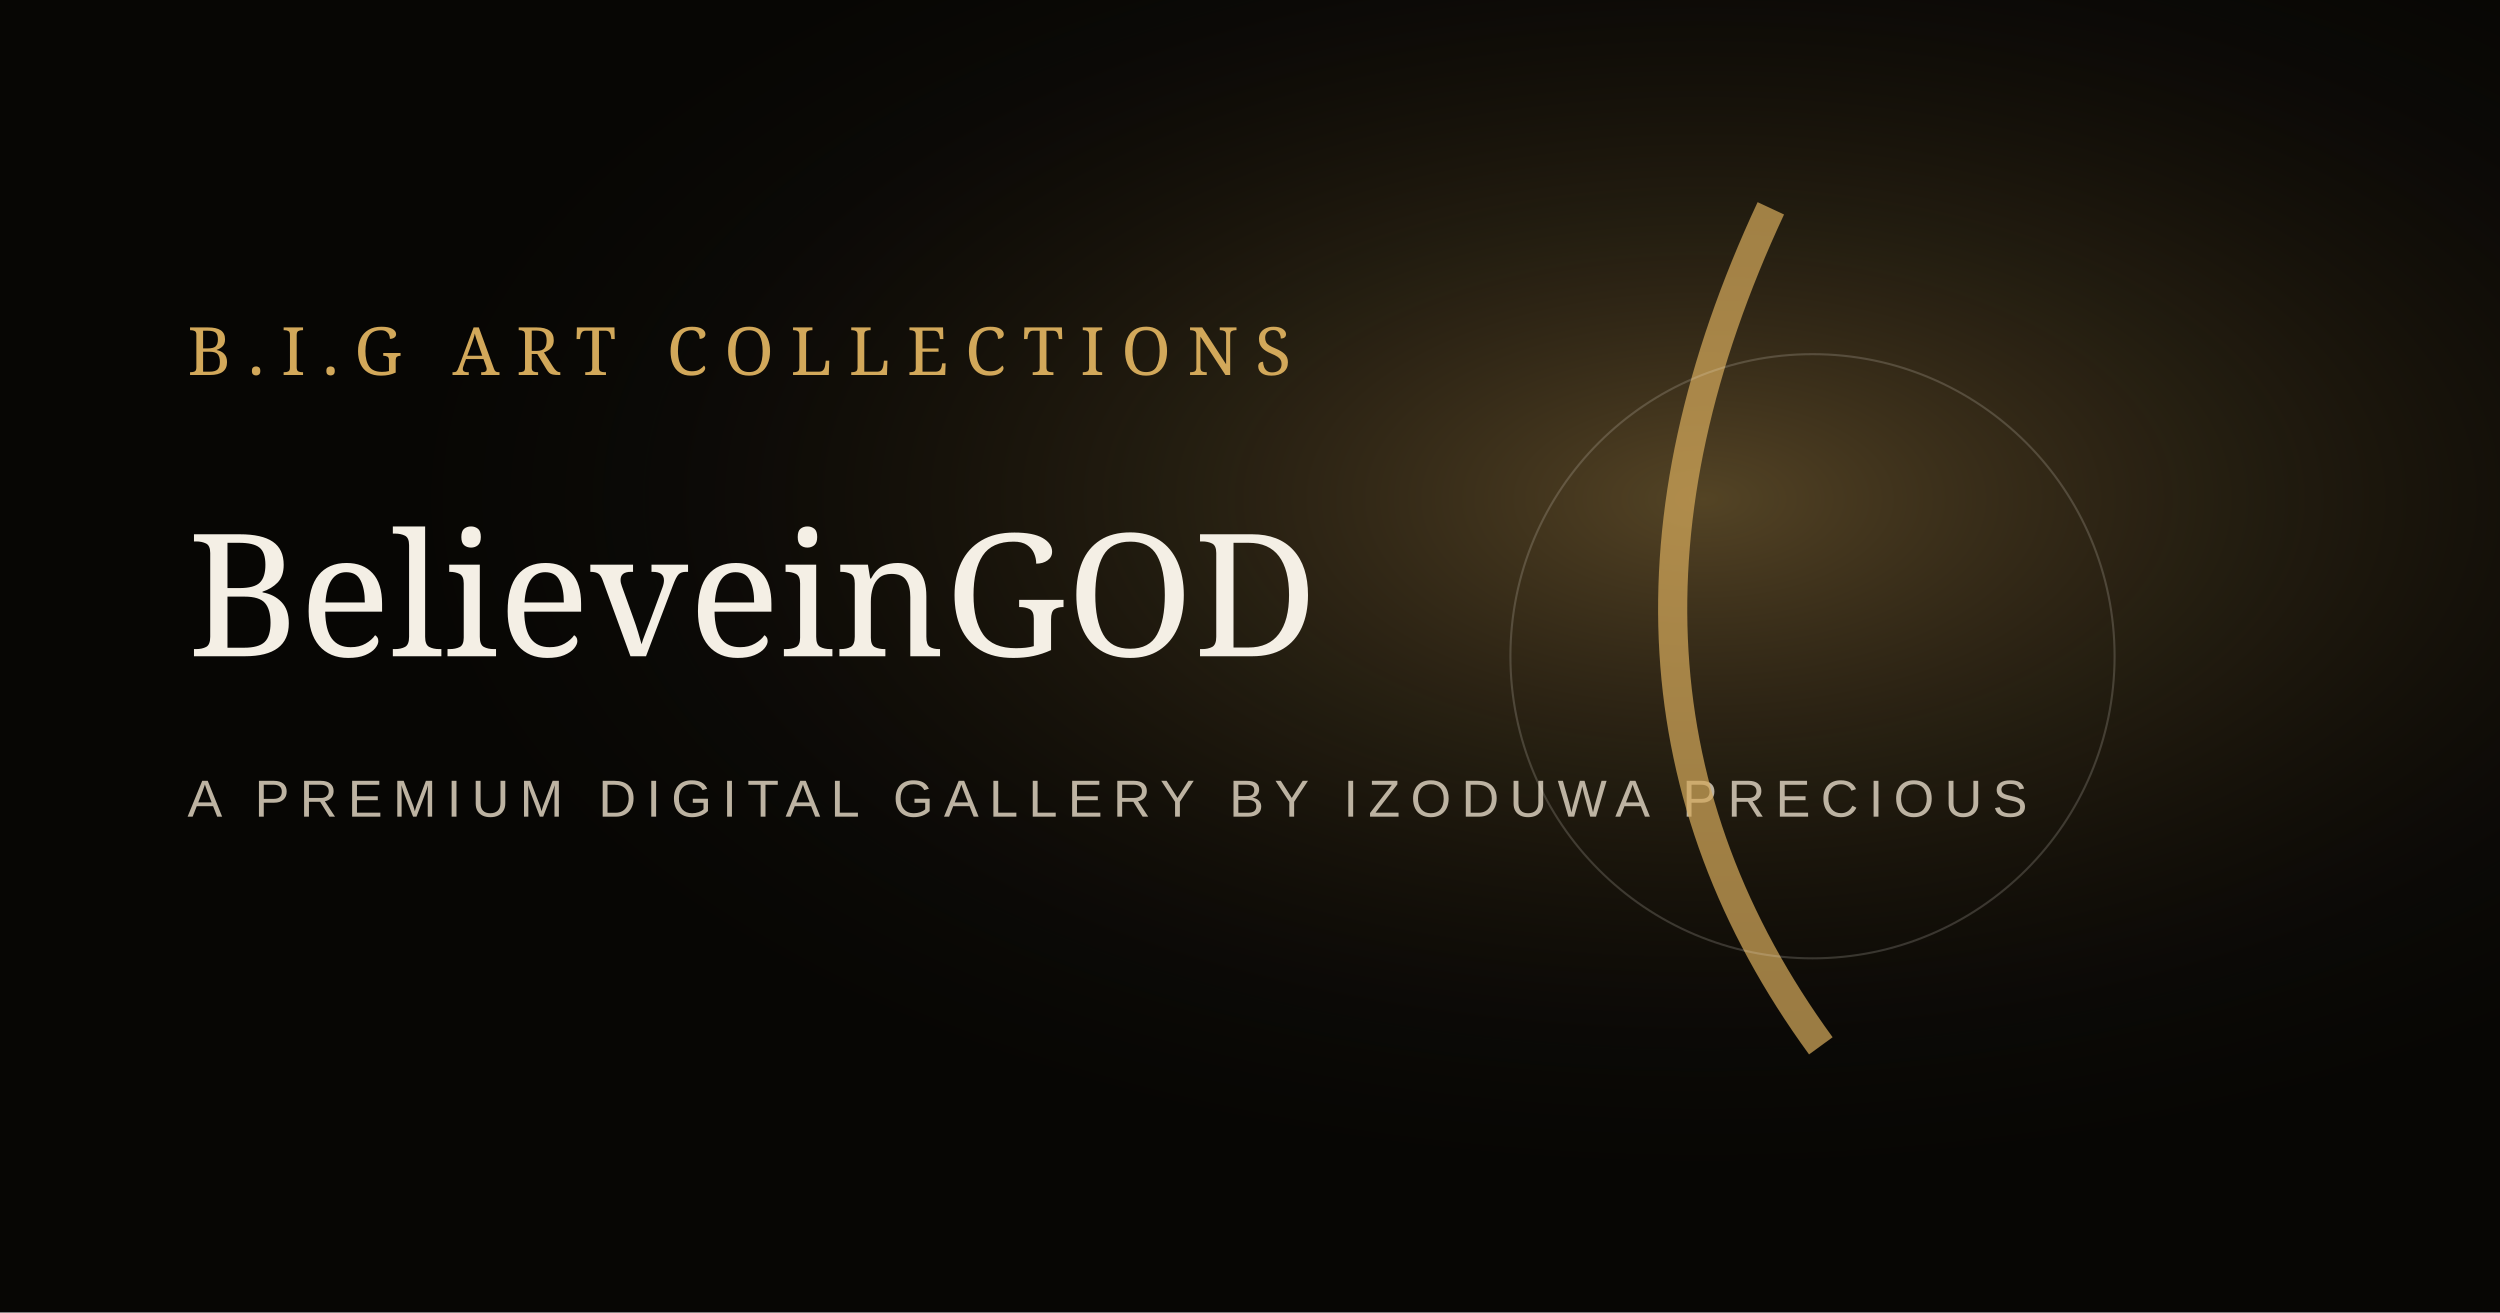
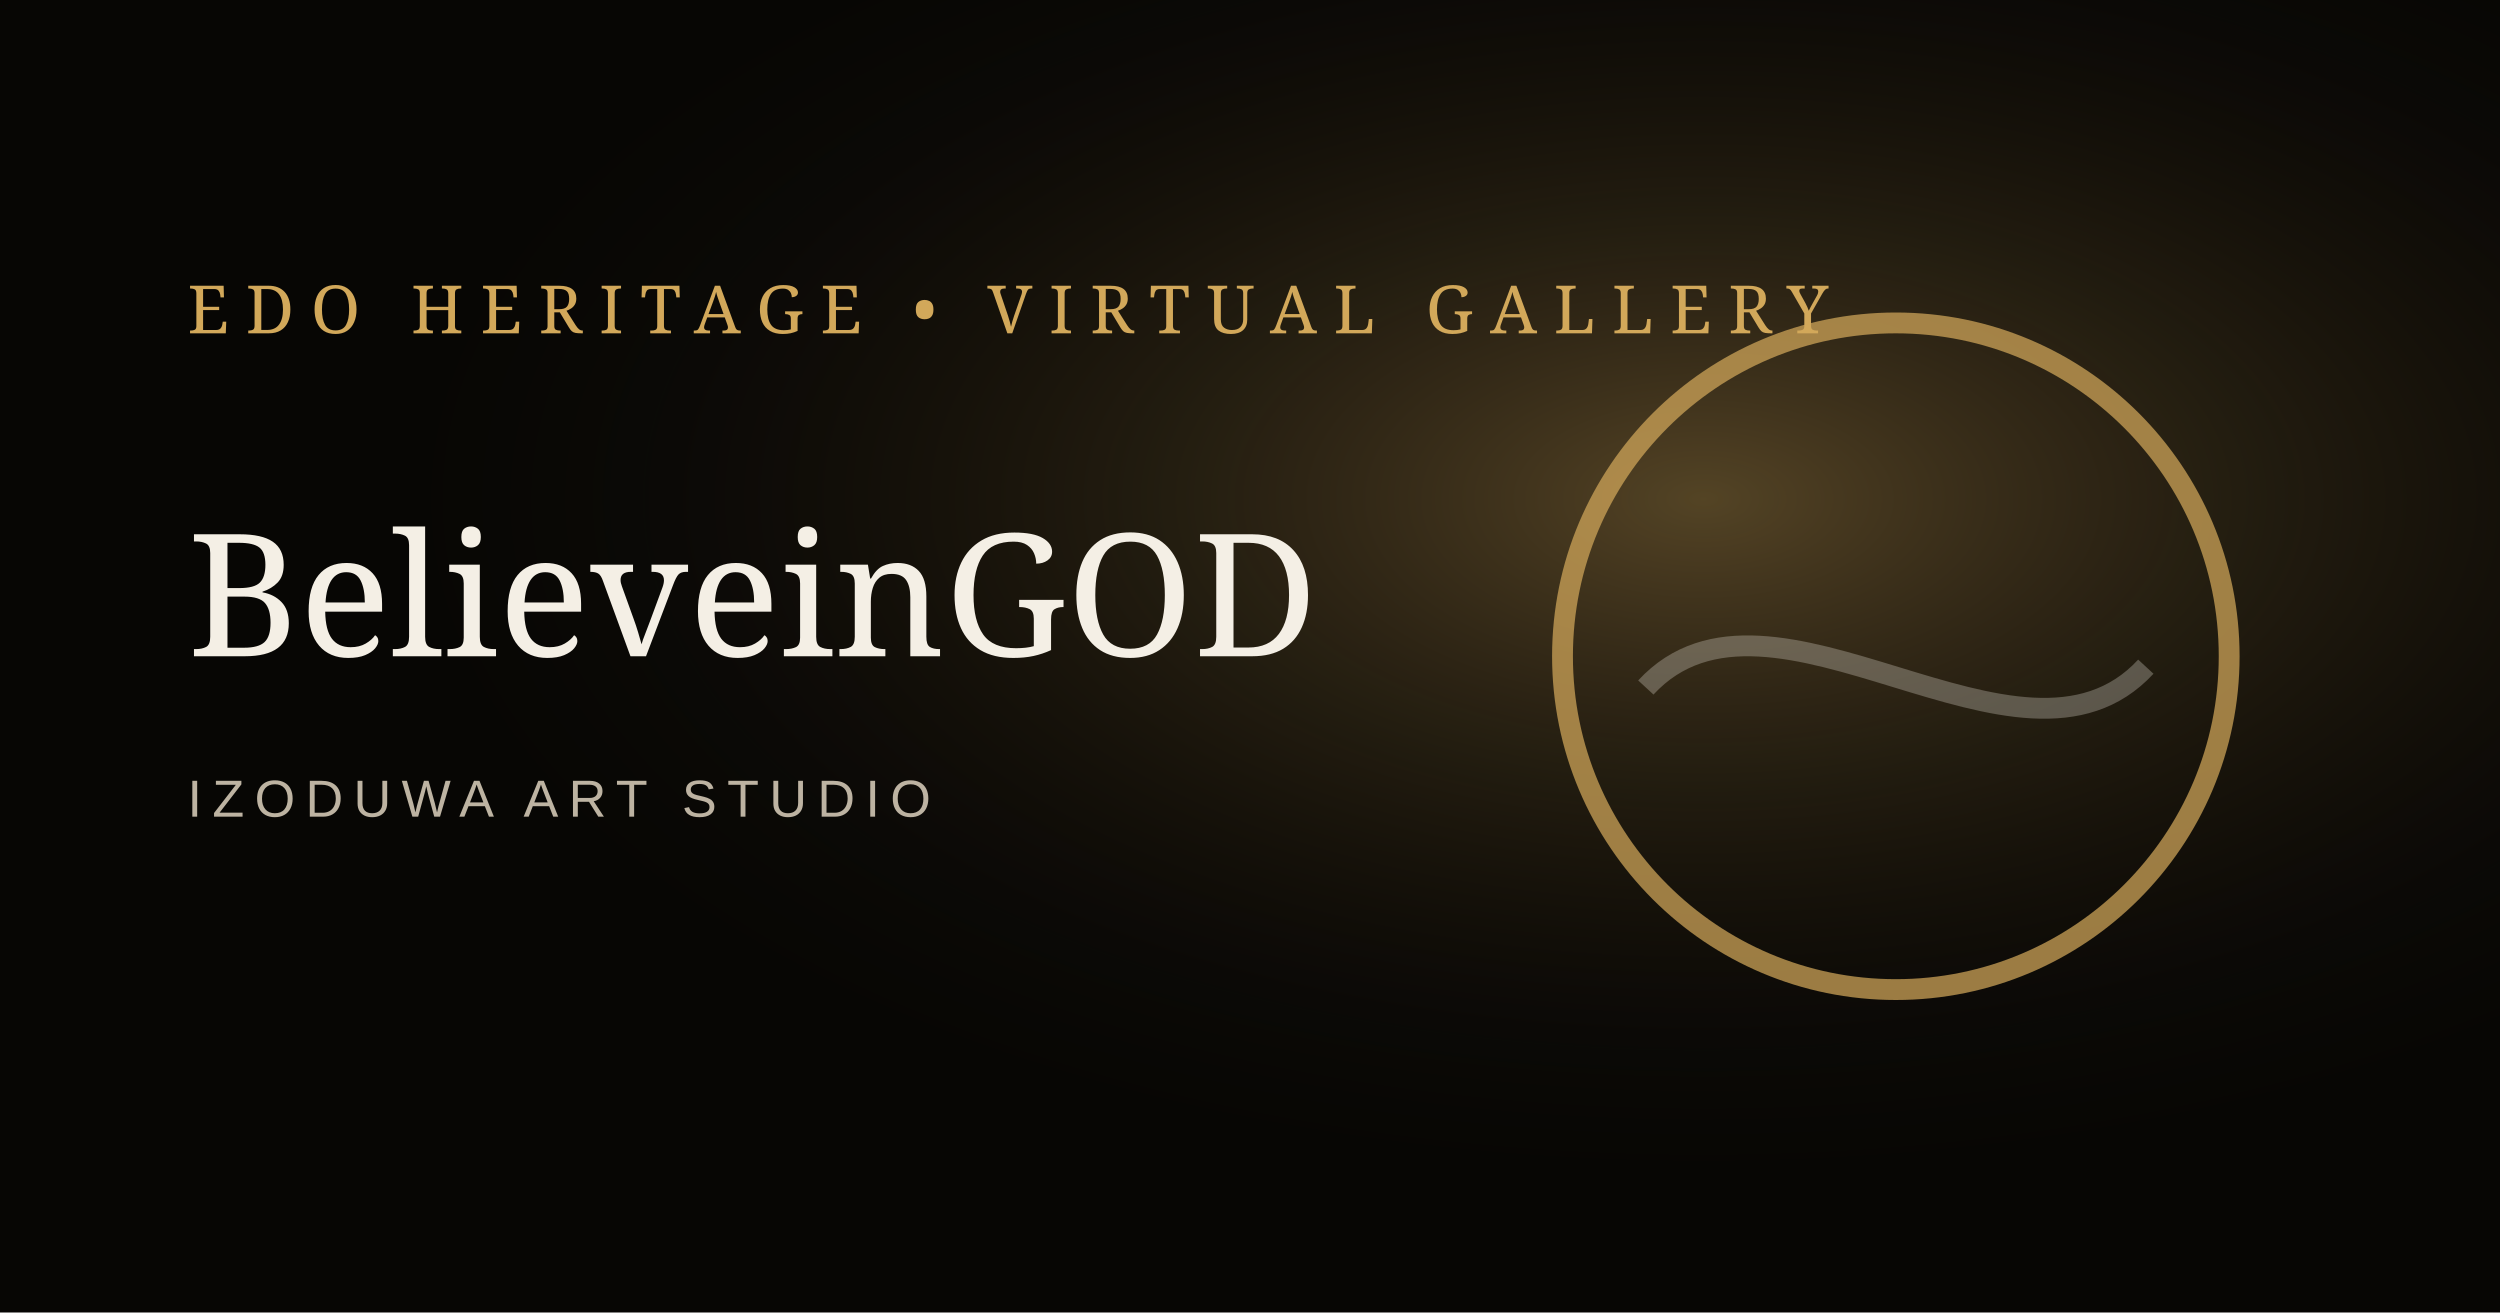
<svg xmlns="http://www.w3.org/2000/svg" viewBox="0 0 1200 630">
  <defs>
    <radialGradient id="g" cx="68%" cy="38%" r="54%">
      <stop stop-color="#d2a85a" stop-opacity=".38" />
      <stop offset="1" stop-color="#070604" stop-opacity="0" />
    </radialGradient>
  </defs>
  <rect width="1200" height="630" fill="#070604" />
  <rect width="1200" height="630" fill="url(#g)" />
-   <text x="90" y="180" fill="#d2a85a" font-family="Georgia,serif" font-size="32" letter-spacing="8">B.I.G ART COLLECTIONS</text>
+   <text x="90" y="160" fill="#d2a85a" font-family="Georgia,serif" font-size="32" letter-spacing="8">EDO HERITAGE • VIRTUAL GALLERY</text>
  <text x="90" y="315" fill="#f4efe5" font-family="Georgia,serif" font-size="82">BelieveinGOD</text>
-   <text x="90" y="392" fill="#bdb3a2" font-family="Arial,sans-serif" font-size="25" letter-spacing="5">A PREMIUM DIGITAL GALLERY BY IZODUWA PRECIOUS</text>
-   <path d="M850 100c-70 150-62 284 24 402" fill="none" stroke="#d2a85a" stroke-width="14" opacity=".72" />
-   <circle cx="870" cy="315" r="145" fill="none" stroke="#f4efe5" opacity=".18" />
+   <text x="90" y="392" fill="#bdb3a2" font-family="Arial,sans-serif" font-size="25" letter-spacing="5">IZODUWA ART STUDIO</text>
+   <circle cx="910" cy="315" r="160" fill="none" stroke="#d2a85a" stroke-width="10" opacity=".72" />
+   <path d="M790 330 C850 265 970 385 1030 320" fill="none" stroke="#f4efe5" stroke-width="10" opacity=".28" />
</svg>
